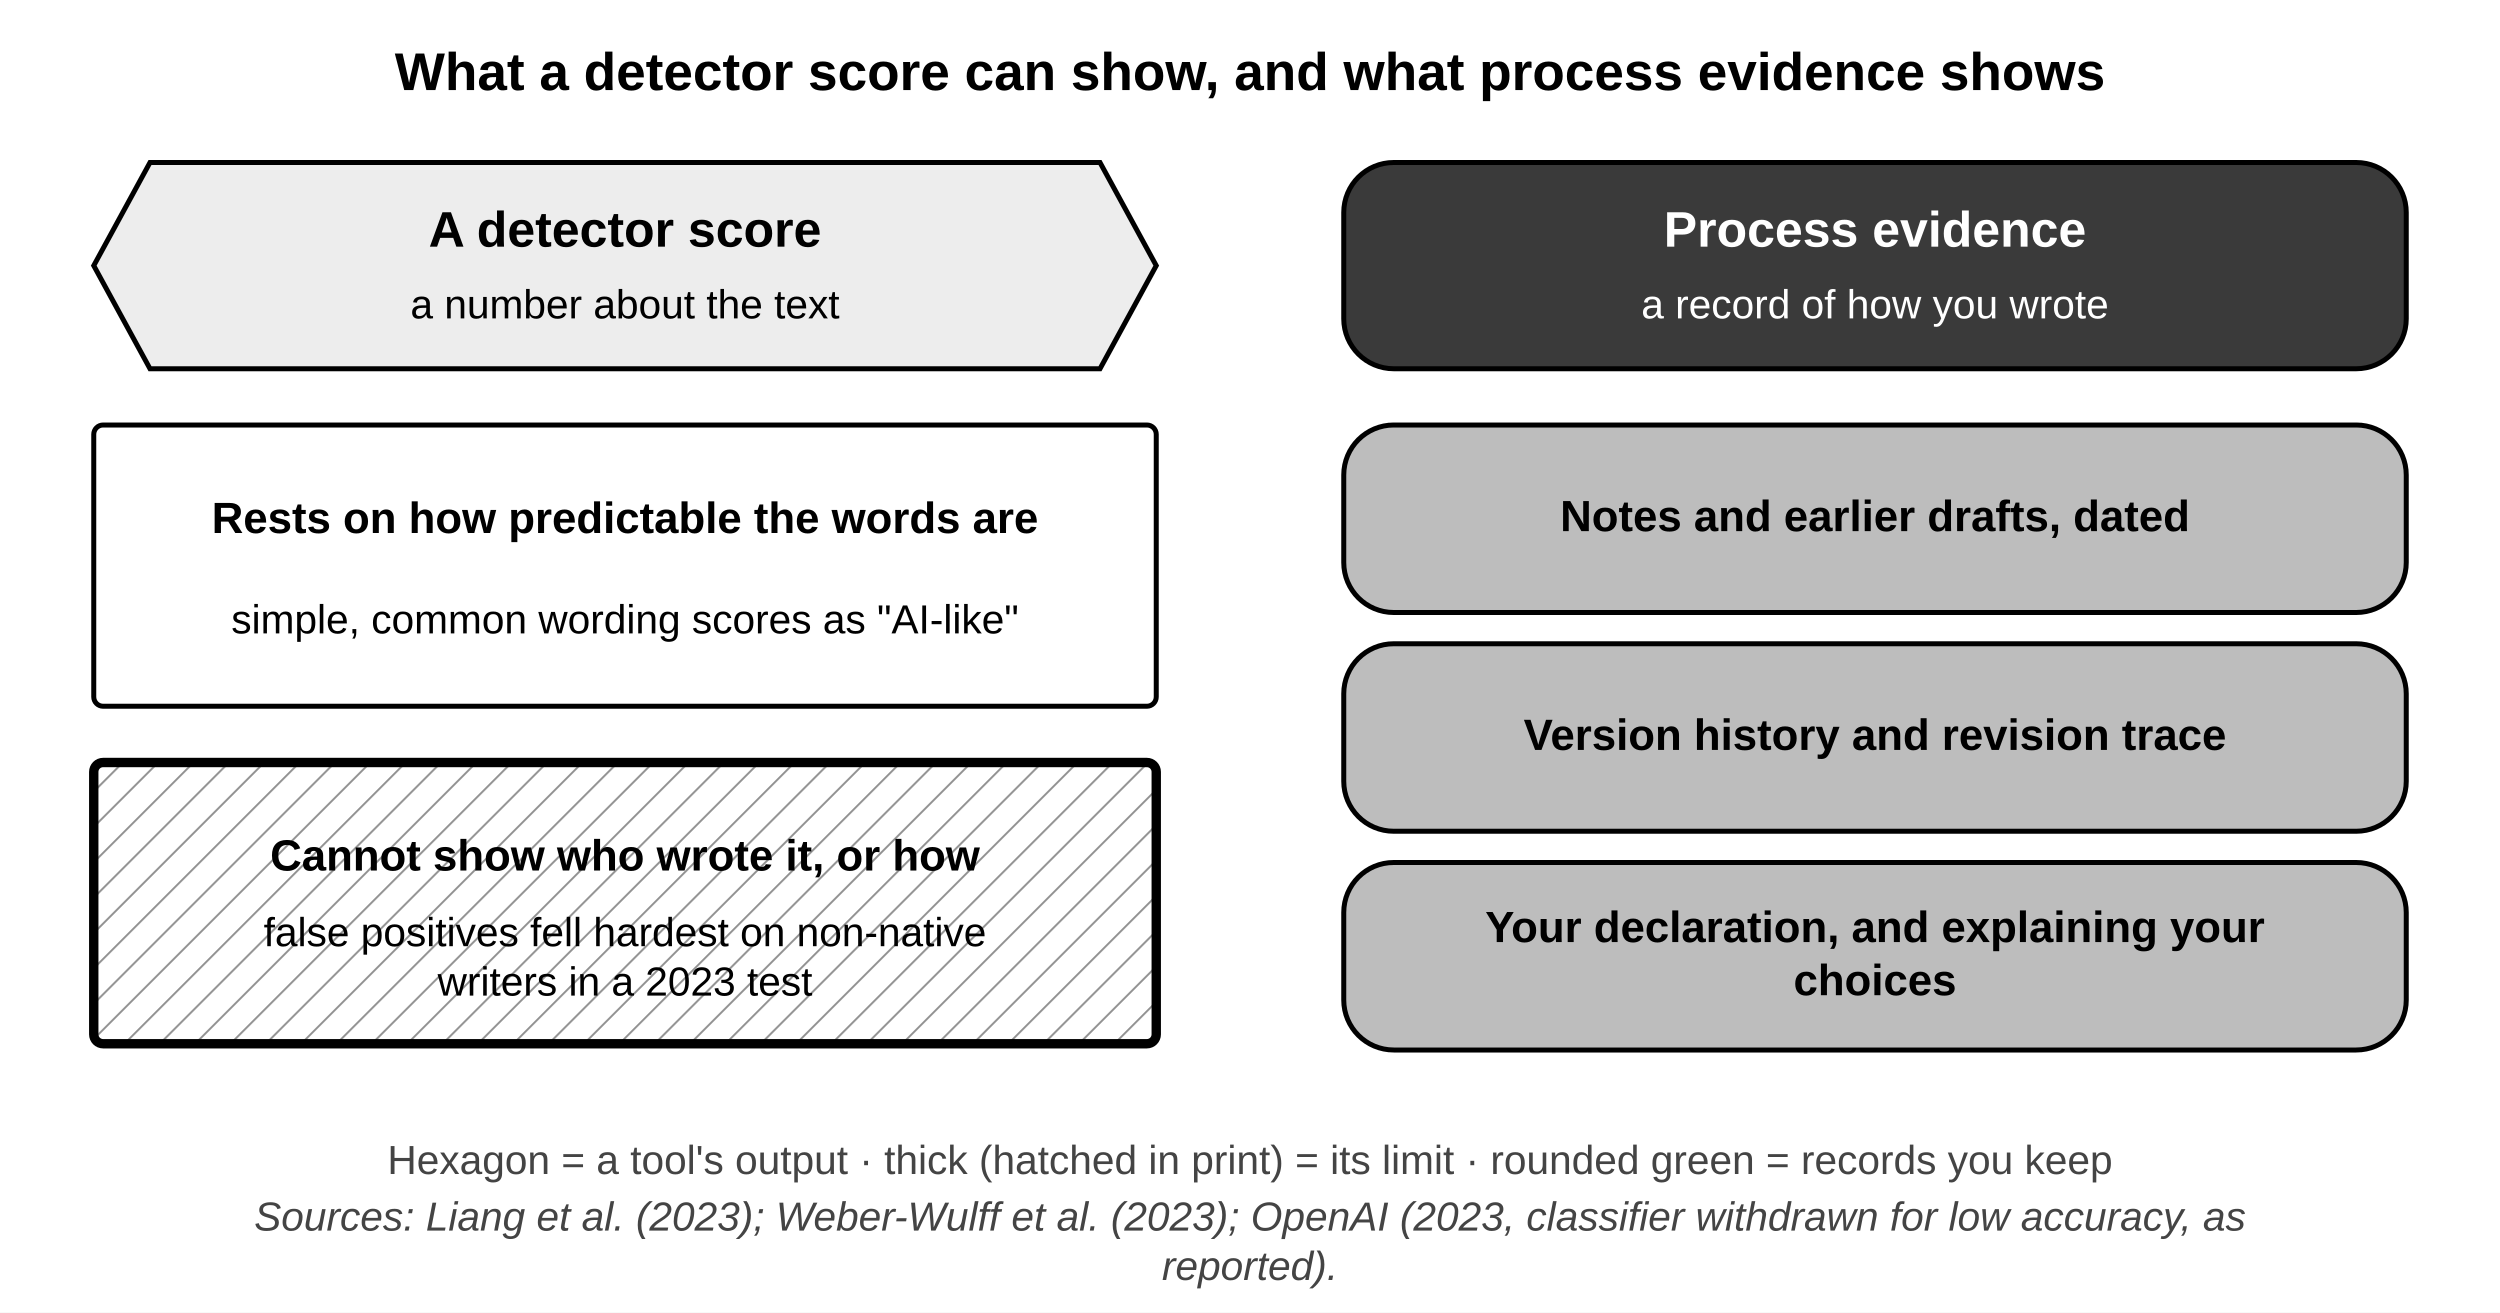
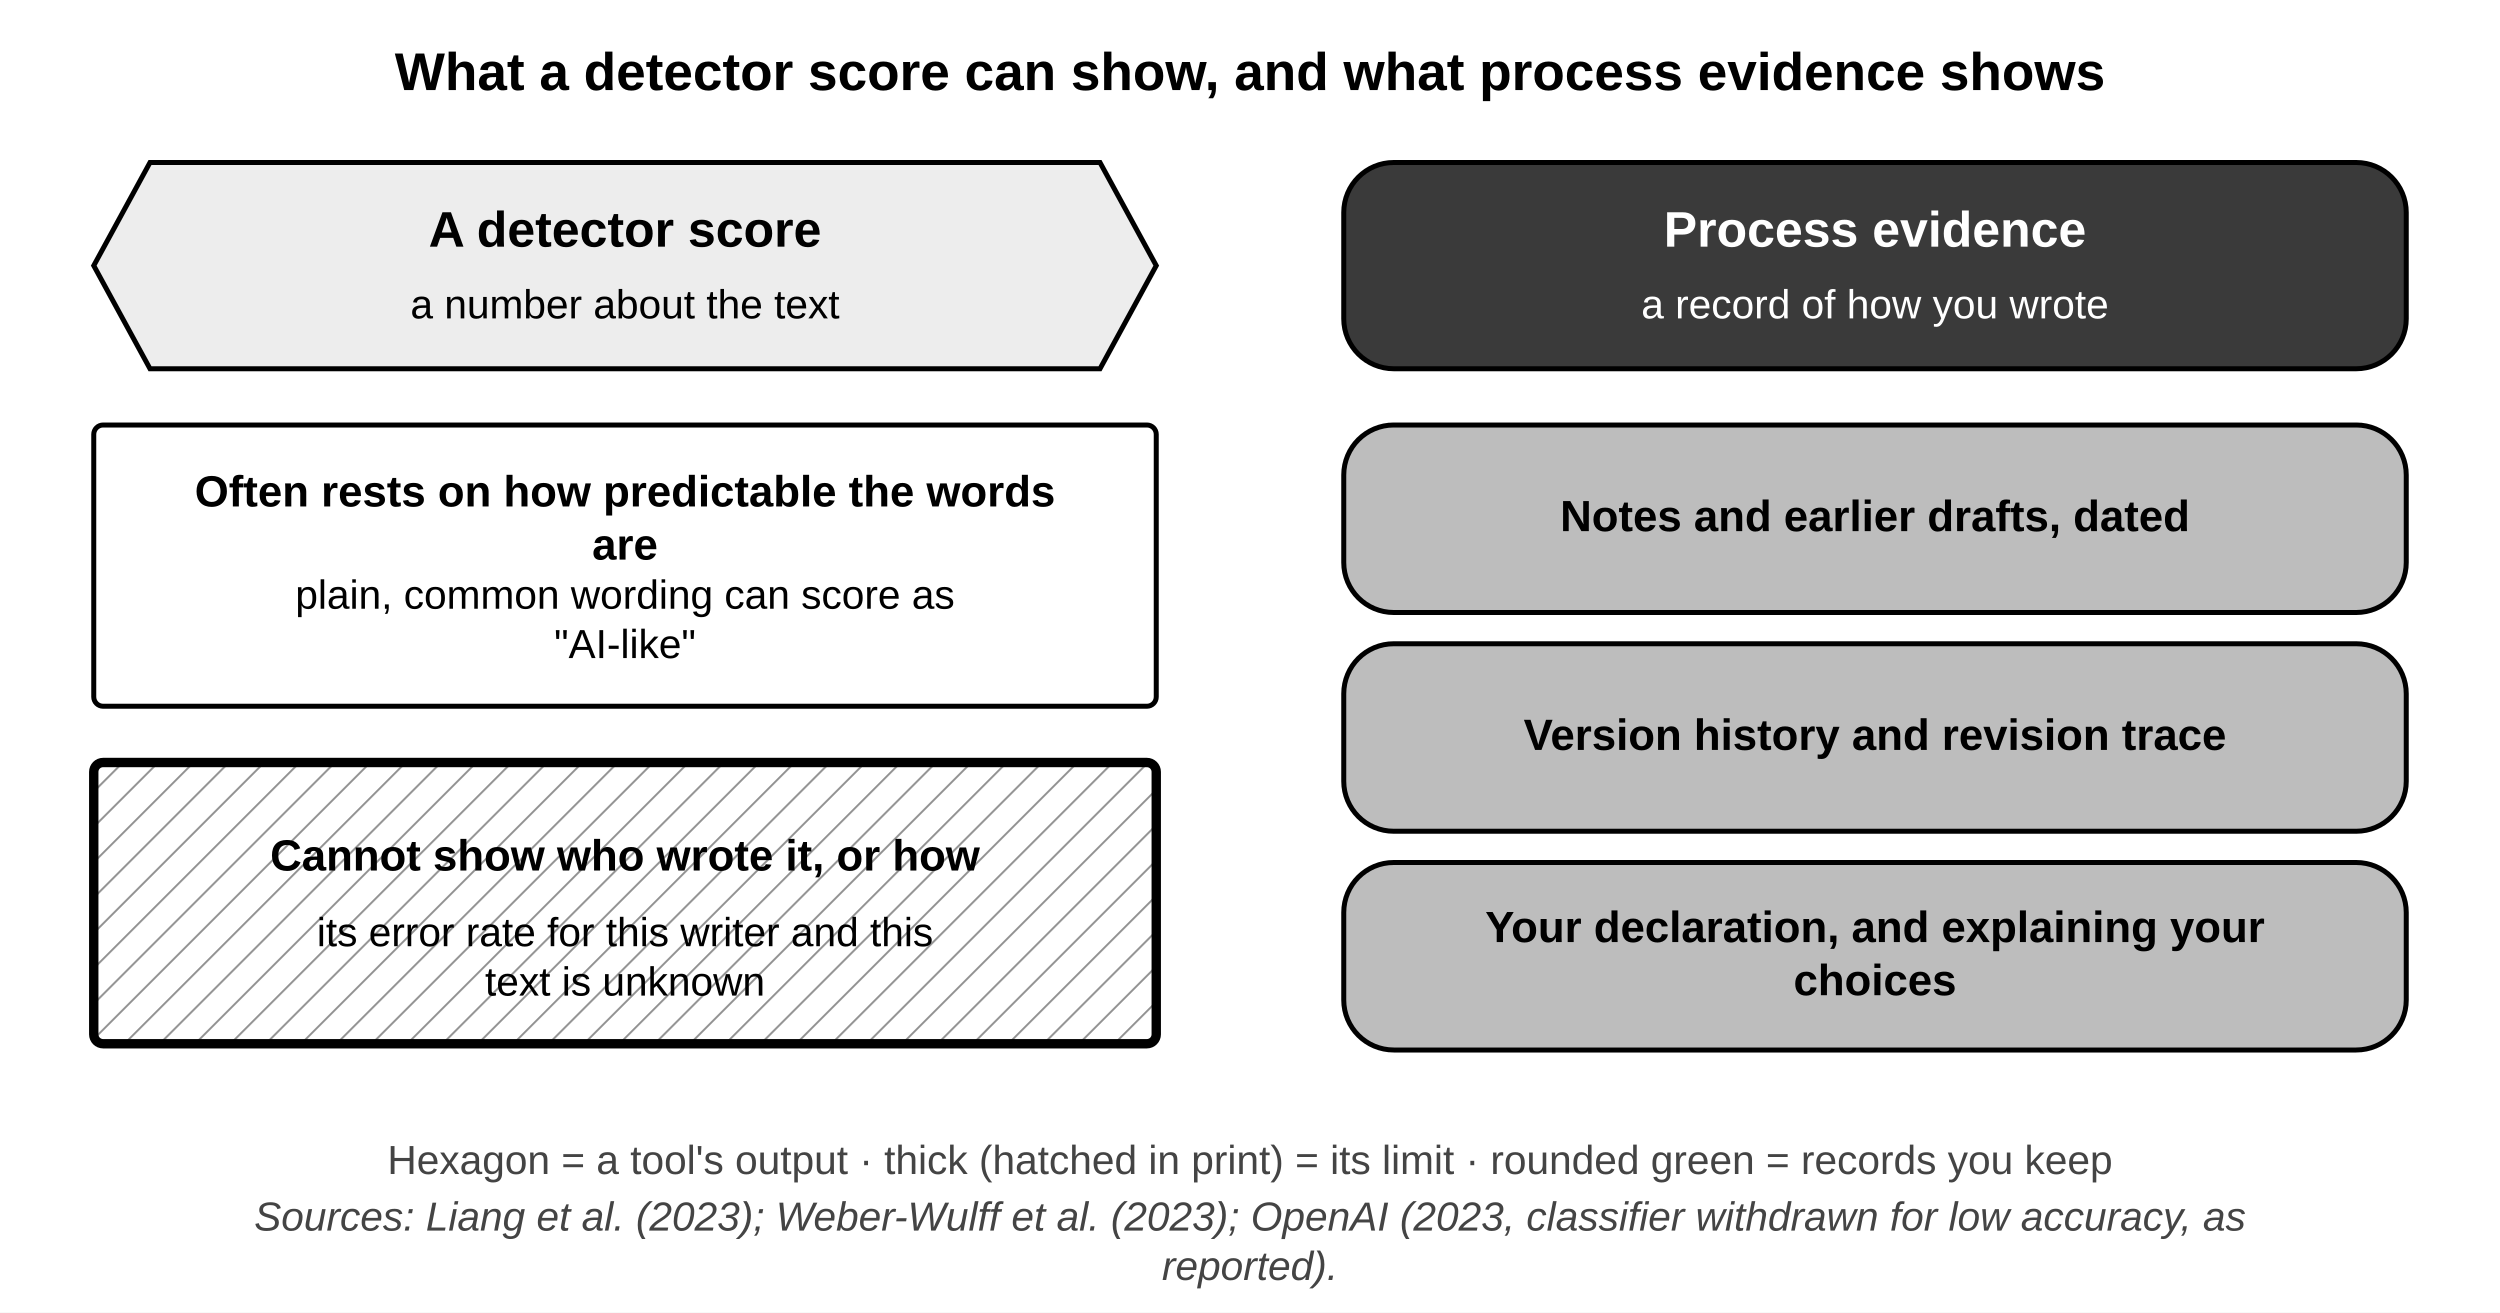
<svg xmlns="http://www.w3.org/2000/svg" viewBox="0 0 800 420" width="800" height="420" role="img" font-family="'Source Sans 3', 'Source Sans Pro', 'Helvetica Neue', Arial, sans-serif">
  <defs>
    <marker id="arrow-gray" viewBox="0 0 10 10" refX="9" refY="5" markerWidth="7" markerHeight="7" orient="auto-start-reverse">
      <path d="M0,0 L10,5 L0,10 z" fill="#000000" />
    </marker>
    <pattern id="hatch" patternUnits="userSpaceOnUse" width="8" height="8" patternTransform="rotate(45)">
      <rect width="8" height="8" fill="#FFFFFF" />
      <line x1="0" y1="0" x2="0" y2="8" stroke="#9A9A9A" stroke-width="1.3" />
    </pattern>
    <pattern id="dots" patternUnits="userSpaceOnUse" width="7" height="7">
      <rect width="7" height="7" fill="#FFFFFF" />
      <circle cx="3.5" cy="3.5" r="1.2" fill="#000" />
    </pattern>
  </defs>
  <rect width="800" height="420" fill="#FFFFFF" />
  <text x="400.0" y="24.0" font-size="17" font-weight="700" text-anchor="middle" dominant-baseline="middle" fill="#000000" style="">What a detector score can show, and what process evidence shows</text>
  <polygon points="48.0,52.0 352.0,52.0 370.0,85.0 352.0,118.0 48.0,118.0 30.0,85.0" fill="#EDEDED" stroke="#000000" stroke-width="1.6" />
  <text x="200.0" y="74.4" font-size="16" font-weight="600" text-anchor="middle" dominant-baseline="middle" fill="#000000" style="">A detector score</text>
  <text x="200.0" y="98.2" font-size="13" font-weight="normal" text-anchor="middle" dominant-baseline="middle" fill="#000000" style="">a number about the text</text>
  <rect x="30" y="136" width="340" height="90" rx="3" fill="#FFFFFF" stroke="#000000" stroke-width="1.6" />
-   <text x="200.0" y="166.6" font-size="14" font-weight="600" text-anchor="middle" dominant-baseline="middle" fill="#000000" style="">Rests on how predictable the words are</text>
-   <text x="200.0" y="199.0" font-size="13" font-weight="normal" text-anchor="middle" dominant-baseline="middle" fill="#000000" style="">simple, common wording scores as "AI-like"</text>
+   <text x="200.0" y="158.1" font-size="14" font-weight="600" text-anchor="middle" dominant-baseline="middle" fill="#000000" style="">Often rests on how predictable the words</text>
+   <text x="200.0" y="175.1" font-size="14" font-weight="600" text-anchor="middle" dominant-baseline="middle" fill="#000000" style="">are</text>
+   <text x="200.0" y="191.1" font-size="13" font-weight="normal" text-anchor="middle" dominant-baseline="middle" fill="#000000" style="">plain, common wording can score as</text>
+   <text x="200.0" y="206.9" font-size="13" font-weight="normal" text-anchor="middle" dominant-baseline="middle" fill="#000000" style="">"AI-like"</text>
  <rect x="30" y="244" width="340" height="90" rx="3" fill="url(#hatch)" stroke="#000000" stroke-width="3" />
  <text x="200.0" y="274.6" font-size="14" font-weight="600" text-anchor="middle" dominant-baseline="middle" fill="#000000" style="">Cannot show who wrote it, or how</text>
-   <text x="200.0" y="299.1" font-size="13" font-weight="normal" text-anchor="middle" dominant-baseline="middle" fill="#000000" style="">false positives fell hardest on non-native</text>
-   <text x="200.0" y="314.9" font-size="13" font-weight="normal" text-anchor="middle" dominant-baseline="middle" fill="#000000" style="">writers in a 2023 test</text>
+   <text x="200.0" y="299.1" font-size="13" font-weight="normal" text-anchor="middle" dominant-baseline="middle" fill="#000000" style="">its error rate for this writer and this</text>
+   <text x="200.0" y="314.9" font-size="13" font-weight="normal" text-anchor="middle" dominant-baseline="middle" fill="#000000" style="">text is unknown</text>
  <rect x="430" y="52" width="340" height="66" rx="16" fill="#3A3A3A" stroke="#000000" stroke-width="1.6" />
  <text x="600.0" y="74.4" font-size="16" font-weight="600" text-anchor="middle" dominant-baseline="middle" fill="#FFFFFF" style="">Process evidence</text>
  <text x="600.0" y="98.2" font-size="13" font-weight="normal" text-anchor="middle" dominant-baseline="middle" fill="#FFFFFF" style="">a record of how you wrote</text>
  <rect x="430" y="136" width="340" height="60" rx="16" fill="#BDBDBD" stroke="#000000" stroke-width="1.6" />
  <text x="600.0" y="166.0" font-size="14" font-weight="600" text-anchor="middle" dominant-baseline="middle" fill="#000000" style="">Notes and earlier drafts, dated</text>
  <rect x="430" y="206" width="340" height="60" rx="16" fill="#BDBDBD" stroke="#000000" stroke-width="1.6" />
  <text x="600.0" y="236.0" font-size="14" font-weight="600" text-anchor="middle" dominant-baseline="middle" fill="#000000" style="">Version history and revision trace</text>
  <rect x="430" y="276" width="340" height="60" rx="16" fill="#BDBDBD" stroke="#000000" stroke-width="1.6" />
  <text x="600.0" y="297.5" font-size="14" font-weight="600" text-anchor="middle" dominant-baseline="middle" fill="#000000" style="">Your declaration, and explaining your</text>
  <text x="600.0" y="314.5" font-size="14" font-weight="600" text-anchor="middle" dominant-baseline="middle" fill="#000000" style="">choices</text>
  <text x="400.0" y="372.0" font-size="13" font-weight="normal" text-anchor="middle" dominant-baseline="middle" fill="#444444" style="">Hexagon = a tool's output · thick (hatched in print) = its limit · rounded green = records you keep</text>
  <text x="400.0" y="390.1" font-size="13" font-weight="normal" text-anchor="middle" dominant-baseline="middle" fill="#444444" style="font-style:italic;">Sources: Liang et al. (2023); Weber-Wulff et al. (2023); OpenAI (2023, classifier withdrawn for low accuracy, as</text>
  <text x="400.0" y="405.9" font-size="13" font-weight="normal" text-anchor="middle" dominant-baseline="middle" fill="#444444" style="font-style:italic;">reported).</text>
</svg>
